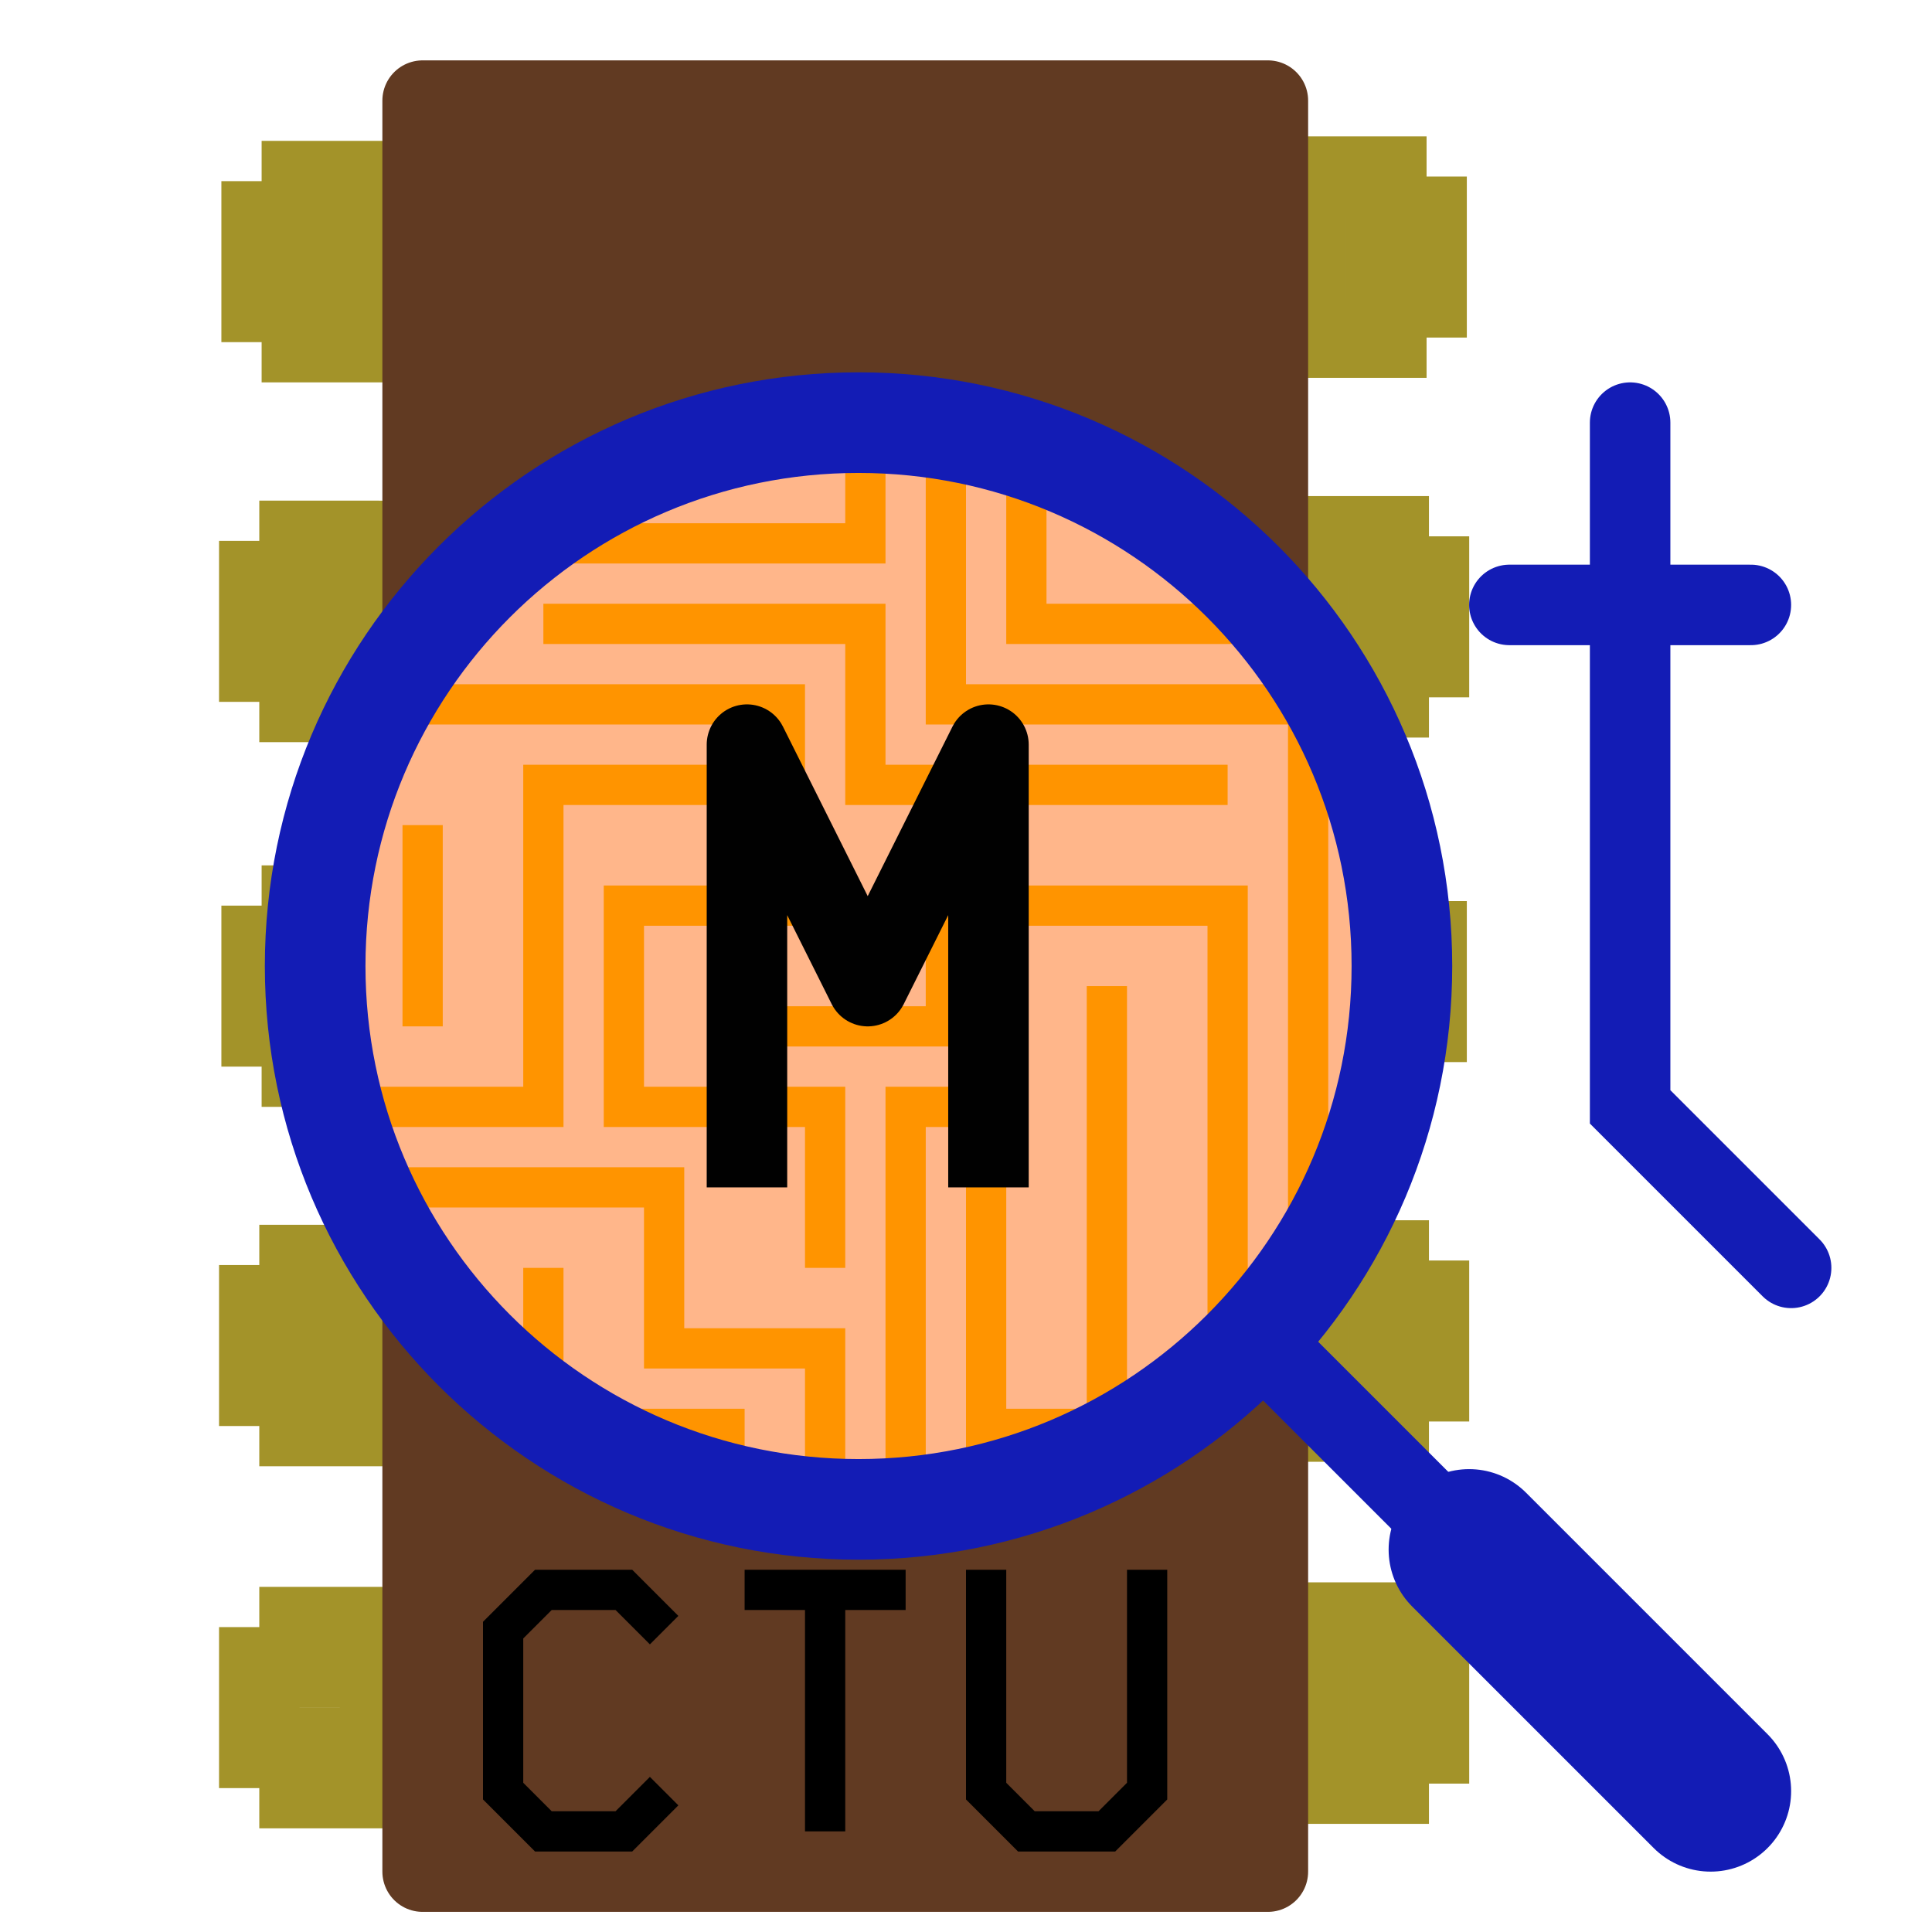
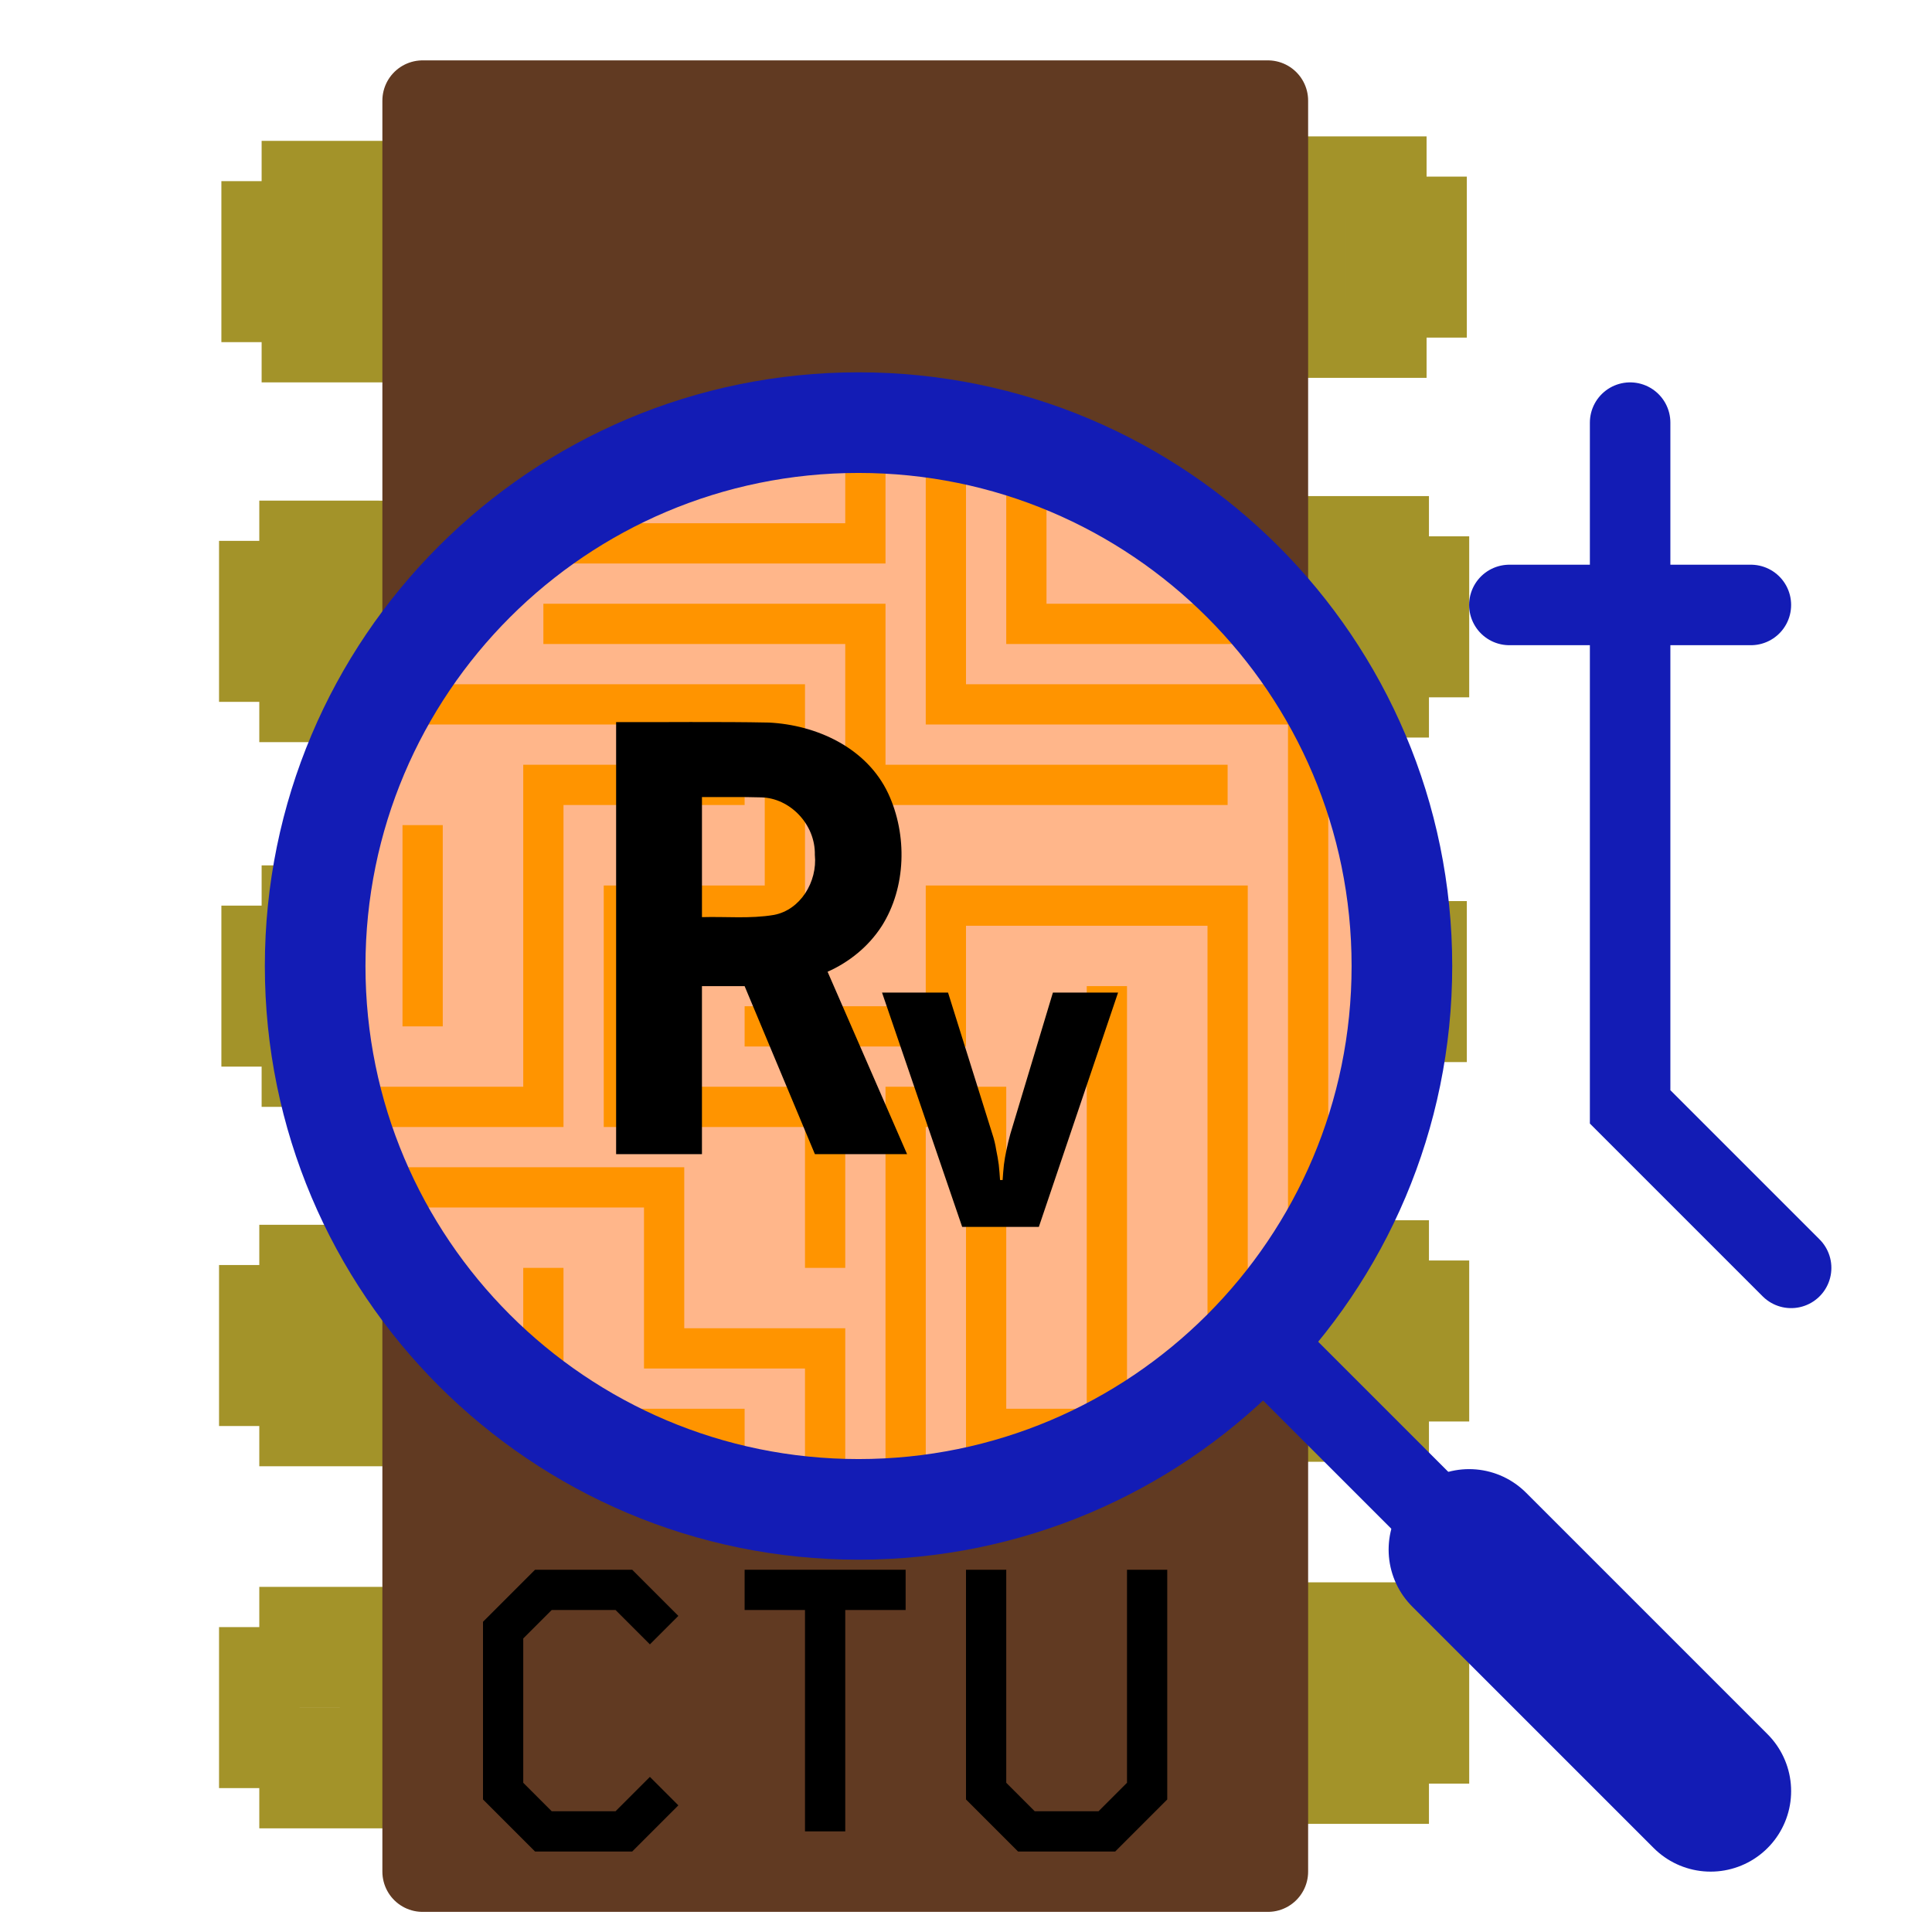
- <svg xmlns="http://www.w3.org/2000/svg" width="48mm" height="48mm" viewBox="0 0 48 48" version="1.1" id="svg8">
-   <defs id="defs2" />
-   <g id="layer3">
-     <path style="opacity:1;vector-effect:none;fill:none;fill-opacity:1;fill-rule:evenodd;stroke:#a39329;stroke-width:2;stroke-linecap:round;stroke-linejoin:miter;stroke-miterlimit:4;stroke-dasharray:none;stroke-dashoffset:0;stroke-opacity:1" d="M 9.5,4.5 H 7.5 V 5.5 H 6.5 v 2 H 7.5 v 1 h 2 v -4 0" id="path4522" />
-     <path style="opacity:1;vector-effect:none;fill:none;fill-opacity:1;fill-rule:evenodd;stroke:#a39329;stroke-width:2;stroke-linecap:round;stroke-linejoin:miter;stroke-miterlimit:4;stroke-dasharray:none;stroke-dashoffset:0;stroke-opacity:1" d="M 9.442,13.438 H 7.442 v 1 H 6.442 v 2 h 1 v 1 h 2 v -4 0" id="path4522-0" />
-     <path style="opacity:1;vector-effect:none;fill:none;fill-opacity:1;fill-rule:evenodd;stroke:#a39329;stroke-width:2;stroke-linecap:round;stroke-linejoin:miter;stroke-miterlimit:4;stroke-dasharray:none;stroke-dashoffset:0;stroke-opacity:1" d="M 9.442,40.425 H 7.442 v 1 H 6.442 v 2 h 1 v 1 h 2 v -4 0" id="path4522-3" />
-     <path style="opacity:1;vector-effect:none;fill:none;fill-opacity:1;fill-rule:evenodd;stroke:#a39329;stroke-width:2;stroke-linecap:round;stroke-linejoin:miter;stroke-miterlimit:4;stroke-dasharray:none;stroke-dashoffset:0;stroke-opacity:1" d="M 9.442,31.429 H 7.442 v 1 H 6.442 v 2 h 1 v 1 h 2 v -4 0" id="path4522-09" />
-     <path style="opacity:1;vector-effect:none;fill:none;fill-opacity:1;fill-rule:evenodd;stroke:#a39329;stroke-width:2;stroke-linecap:round;stroke-linejoin:miter;stroke-miterlimit:4;stroke-dasharray:none;stroke-dashoffset:0;stroke-opacity:1" d="M 9.5,22.5 H 7.5 v 1 H 6.5 v 2 h 1 v 1 H 9.5 V 22.5 v 0" id="path4522-2" />
-     <path style="opacity:1;vector-effect:none;fill:none;fill-opacity:1;fill-rule:evenodd;stroke:#a39329;stroke-width:2;stroke-linecap:round;stroke-linejoin:miter;stroke-miterlimit:4;stroke-dasharray:none;stroke-dashoffset:0;stroke-opacity:1" d="m 32.443,4.387 h 2 v 1 h 1 v 2 h -1 v 1 h -2 v -4 0" id="path4522-4" />
-     <path style="opacity:1;vector-effect:none;fill:none;fill-opacity:1;fill-rule:evenodd;stroke:#a39329;stroke-width:2;stroke-linecap:round;stroke-linejoin:miter;stroke-miterlimit:4;stroke-dasharray:none;stroke-dashoffset:0;stroke-opacity:1" d="m 32.502,13.325 h 2 v 1 h 1 v 2 h -1 v 1 h -2 v -4 0" id="path4522-0-0" />
-     <path style="opacity:1;vector-effect:none;fill:none;fill-opacity:1;fill-rule:evenodd;stroke:#a39329;stroke-width:2;stroke-linecap:round;stroke-linejoin:miter;stroke-miterlimit:4;stroke-dasharray:none;stroke-dashoffset:0;stroke-opacity:1" d="m 32.502,40.313 h 2 v 1 h 1 v 2 h -1 v 1 h -2 v -4 0" id="path4522-3-5" />
-     <path style="opacity:1;vector-effect:none;fill:none;fill-opacity:1;fill-rule:evenodd;stroke:#a39329;stroke-width:2;stroke-linecap:round;stroke-linejoin:miter;stroke-miterlimit:4;stroke-dasharray:none;stroke-dashoffset:0;stroke-opacity:1" d="m 32.502,31.317 h 2 v 1 h 1 v 2 h -1 v 1 h -2 v -4 0" id="path4522-09-9" />
-     <path style="opacity:1;vector-effect:none;fill:none;fill-opacity:1;fill-rule:evenodd;stroke:#a39329;stroke-width:2;stroke-linecap:round;stroke-linejoin:miter;stroke-miterlimit:4;stroke-dasharray:none;stroke-dashoffset:0;stroke-opacity:1" d="m 32.443,22.387 h 2 v 1 h 1 v 2 h -1 v 1 h -2 v -4 0" id="path4522-2-4" />
+ <svg xmlns="http://www.w3.org/2000/svg" width="48mm" height="48mm" version="1.1" viewBox="0 0 48 48">
+   <defs>
+     <rect x="-27.5" y="264.5" width="10" height="13" />
+   </defs>
+   <g fill="none" stroke="#a39329" stroke-linecap="round" stroke-width="2">
+     <path d="m9.5 4.5h-2v1h-1v2h1v1h2v-4" />
+     <path d="m9.442 13.438h-2v1h-1v2h1v1h2v-4" />
+     <path d="m9.442 40.425h-2v1h-1v2h1v1h2v-4" />
+     <path d="m9.442 31.429h-2v1h-1v2h1v1h2v-4" />
+     <path d="m9.5 22.5h-2v1h-1v2h1v1h2v-4" />
+     <path d="m32.443 4.388h2v1h1v2h-1v1h-2v-4" />
+     <path d="m32.502 13.325h2v1h1v2h-1v1h-2v-4" />
+     <path d="m32.502 40.313h2v1h1v2h-1v1h-2v-4" />
+     <path d="m32.502 31.317h2v1h1v2h-1v1h-2v-4" />
+     <path d="m32.443 22.387h2v1h1v2h-1v1h-2v-4" />
  </g>
-   <g id="layer2">
-     <rect style="opacity:1;fill:none;fill-opacity:1;stroke:#613a22;stroke-width:2;stroke-linecap:butt;stroke-linejoin:round;stroke-miterlimit:4;stroke-dasharray:none;stroke-dashoffset:0;stroke-opacity:1" id="rect4518" width="21" height="44" x="10.5" y="2.5" />
-     <path style="fill:#613a22;fill-rule:evenodd;stroke:none;stroke-width:0.265px;stroke-linecap:butt;stroke-linejoin:miter;stroke-opacity:1;fill-opacity:1" d="m 10.5,14.5 7,-4 h 7 l 7,4 V 2.5 h -21 z" id="path4502" />
-     <path style="fill:#613a22;fill-rule:evenodd;stroke:none;stroke-width:0.265px;stroke-linecap:butt;stroke-linejoin:miter;stroke-opacity:1;fill-opacity:1" d="m 10.5,32.5 5,4 h 10 l 6,-3 v 13 h -21 z" id="path4504" />
+   <g>
+     <rect x="10.5" y="2.5" width="21" height="44" fill="none" stroke="#613a22" stroke-linejoin="round" stroke-width="2" />
+     <path d="m10.5 14.5 7-4h7l7 4v-12h-21z" fill="#613a22" fill-rule="evenodd" />
+     <path d="m10.5 32.5 5 4h10l6-3v13h-21z" fill="#613a22" fill-rule="evenodd" />
  </g>
-   <g id="layer4">
-     <ellipse style="opacity:1;fill:#ffb68a;fill-opacity:1;stroke:none;stroke-width:0.353;stroke-linecap:round;stroke-linejoin:miter;stroke-miterlimit:4;stroke-dasharray:none;stroke-dashoffset:0;stroke-opacity:1" id="path4509" cx="20.878" cy="23.831" rx="13.378" ry="13.669" />
-     <path style="fill:none;fill-rule:evenodd;stroke:#ff9400;stroke-width:1;stroke-linecap:butt;stroke-linejoin:miter;stroke-opacity:1;fill-opacity:1;stroke-miterlimit:4;stroke-dasharray:none" d="m 13.5,15.5 h 8 v 4 h 6 3 v 0" id="path4513" />
-     <path style="fill:none;fill-rule:evenodd;stroke:#ff9400;stroke-width:1;stroke-linecap:butt;stroke-linejoin:miter;stroke-opacity:1;stroke-miterlimit:4;stroke-dasharray:none" d="m 10.5,17.5 h 9 v 5 h -4 v 5 h 5 v 4" id="path4515" />
-     <path style="fill:none;fill-rule:evenodd;stroke:#ff9400;stroke-width:1;stroke-linecap:butt;stroke-linejoin:miter;stroke-opacity:1;stroke-miterlimit:4;stroke-dasharray:none" d="m 21.5,10.5 v 3 h -8 v 0" id="path4517" />
-     <path style="fill:none;fill-rule:evenodd;stroke:#ff9400;stroke-width:1;stroke-linecap:butt;stroke-linejoin:miter;stroke-opacity:1;stroke-miterlimit:4;stroke-dasharray:none" d="m 23.5,11.5 v 6 h 9 v 13" id="path4519" />
-     <path style="fill:none;fill-rule:evenodd;stroke:#ff9400;stroke-width:1;stroke-linecap:butt;stroke-linejoin:miter;stroke-opacity:1;stroke-miterlimit:4;stroke-dasharray:none" d="m 25.5,11.5 v 4 h 6 v 0" id="path4523" />
-     <path style="fill:none;fill-rule:evenodd;stroke:#ff9400;stroke-width:1;stroke-linecap:butt;stroke-linejoin:miter;stroke-opacity:1;stroke-miterlimit:4;stroke-dasharray:none" d="M 30.5,33.5 V 22.5 H 23.5 v 3 h -5 v 0" id="path4525" />
-     <path style="fill:none;fill-rule:evenodd;stroke:#ff9400;stroke-width:1;stroke-linecap:butt;stroke-linejoin:miter;stroke-opacity:1;stroke-miterlimit:4;stroke-dasharray:none" d="m 27.5,24.5 v 11 h -3 v -8 h -2 v 10" id="path4527" />
-     <path style="fill:none;fill-rule:evenodd;stroke:#ff9400;stroke-width:1;stroke-linecap:butt;stroke-linejoin:miter;stroke-opacity:1;stroke-miterlimit:4;stroke-dasharray:none" d="m 18.5,19.5 h -5 v 8 H 8.5" id="path4531" />
-     <path style="fill:none;fill-rule:evenodd;stroke:#ff9400;stroke-width:1;stroke-linecap:butt;stroke-linejoin:miter;stroke-opacity:1;stroke-miterlimit:4;stroke-dasharray:none" d="M 9.5,29.5 H 16.5 v 4 h 4 v 4" id="path4533" />
-     <path style="fill:none;fill-rule:evenodd;stroke:#ff9400;stroke-width:1;stroke-linecap:butt;stroke-linejoin:miter;stroke-opacity:1;stroke-miterlimit:4;stroke-dasharray:none" d="m 10.5,20.5 v 5" id="path4535" />
-     <path style="fill:none;fill-rule:evenodd;stroke:#ff9400;stroke-width:1;stroke-linecap:butt;stroke-linejoin:miter;stroke-opacity:1;stroke-miterlimit:4;stroke-dasharray:none" d="m 13.5,31.5 v 4 h 5" id="path4537" />
+   <g>
+     <ellipse cx="20.878" cy="23.831" rx="13.378" ry="13.669" fill="#ffb68a" />
+     <g fill="none" stroke="#ff9400">
+       <path d="m13.5 15.5h8v4h9" />
+       <path d="m10.5 17.5h9v5h-4v5h5v4" />
+       <path d="m21.5 10.5v3h-8" />
+       <path d="m23.5 11.5v6h9v13" />
+       <path d="m25.5 11.5v4h6" />
+       <path d="m30.5 33.5v-11h-7v3h-5" />
+       <path d="m27.5 24.5v11h-3v-8h-2v10" />
+       <path d="m18.5 19.5h-5v8h-5" />
+       <path d="m9.5 29.5h7v4h4v4" />
+       <path d="m10.5 20.5v5" />
+       <path d="m13.5 31.5v4h5" />
+     </g>
  </g>
-   <g id="layer1" transform="translate(0,-249)">
-     <circle style="opacity:1;fill:none;fill-opacity:1;stroke:#131cb5;stroke-width:2.5;stroke-linecap:round;stroke-linejoin:miter;stroke-miterlimit:4;stroke-dasharray:none;stroke-dashoffset:0;stroke-opacity:1" id="path4508" cx="21.33" cy="273" r="13.5" />
-     <path style="opacity:1;vector-effect:none;fill:none;fill-opacity:1;fill-rule:evenodd;stroke:#131cb5;stroke-width:2;stroke-linecap:round;stroke-linejoin:miter;stroke-miterlimit:4;stroke-dasharray:none;stroke-dashoffset:0;stroke-opacity:1" d="m 31.5,282.5 8,8" id="path4510" />
-     <path style="opacity:1;vector-effect:none;fill:none;fill-opacity:1;fill-rule:evenodd;stroke:#131cb5;stroke-width:2;stroke-linecap:round;stroke-linejoin:miter;stroke-miterlimit:4;stroke-dasharray:none;stroke-dashoffset:0;stroke-opacity:1" d="m 40.5,259.5 v 17 l 4,4" id="path4512" />
-     <path style="opacity:1;vector-effect:none;fill:none;fill-opacity:1;fill-rule:evenodd;stroke:#131cb5;stroke-width:2;stroke-linecap:round;stroke-linejoin:miter;stroke-miterlimit:4;stroke-dasharray:none;stroke-dashoffset:0;stroke-opacity:1" d="M 37.5,264.029 H 43.5 v 0" id="path4514" />
-     <path style="opacity:1;vector-effect:none;fill:none;fill-opacity:1;fill-rule:evenodd;stroke:#131cb5;stroke-width:4;stroke-linecap:round;stroke-linejoin:miter;stroke-miterlimit:4;stroke-dasharray:none;stroke-dashoffset:0;stroke-opacity:1" d="m 36.5,287.5 6,6" id="path4510-6" />
-     <path style="opacity:1;vector-effect:none;fill:none;fill-opacity:1;fill-rule:evenodd;stroke:#010101;stroke-width:2;stroke-linecap:butt;stroke-linejoin:round;stroke-miterlimit:4;stroke-dasharray:none;stroke-dashoffset:0;stroke-opacity:1" d="m 18.558,278.5 v -11 l 3,6 3,-6 v 11" id="path4516" />
-     <path style="fill:none;fill-rule:evenodd;stroke:#000000;stroke-width:1;stroke-linecap:butt;stroke-linejoin:miter;stroke-opacity:1;stroke-miterlimit:4;stroke-dasharray:none" d="m 16.5,289.5 -1,-1 h -2 l -1,1 v 4 l 1,1 h 2 l 1,-1" id="path4541" />
-     <path style="fill:none;fill-rule:evenodd;stroke:#000000;stroke-width:1;stroke-linecap:butt;stroke-linejoin:miter;stroke-miterlimit:4;stroke-dasharray:none;stroke-opacity:1" d="m 18.5,288.5 h 4" id="path4543" />
-     <path style="fill:none;fill-rule:evenodd;stroke:#000000;stroke-width:1;stroke-linecap:butt;stroke-linejoin:miter;stroke-opacity:1;stroke-miterlimit:4;stroke-dasharray:none" d="m 20.5,288.5 v 6" id="path4545" />
-     <path style="fill:none;fill-rule:evenodd;stroke:#000000;stroke-width:1;stroke-linecap:square;stroke-linejoin:miter;stroke-opacity:1;stroke-miterlimit:4;stroke-dasharray:none" d="m 24.5,288.5 v 5 l 1,1 h 2 l 1,-1 v -5" id="path4547" />
+   <g transform="translate(0,-249)">
+     <g fill="none">
+       <g stroke="#131cb5" stroke-linecap="round">
+         <circle cx="21.33" cy="273" r="13.5" stroke-width="2.5" />
+         <g stroke-width="2">
+           <path d="m31.5 282.5 8 8" />
+           <path d="m40.5 259.5v17l4 4" />
+           <path d="m37.5 264.03h6" />
+         </g>
+         <path d="m36.5 287.5 6 6" stroke-width="4" />
+       </g>
+       <g stroke="#000">
+         <g>
+           <path d="m16.5 289.5-1-1h-2l-1 1v4l1 1h2l1-1" />
+           <path d="m18.5 288.5h4" />
+           <path d="m20.5 288.5v6" />
+         </g>
+         <path d="m24.5 288.5v5l1 1h2l1-1v-5" stroke-linecap="square" />
+       </g>
+     </g>
+     <g transform="translate(42.351 .12064)" style="font-variant-caps:normal;font-variant-east-asian:normal;font-variant-ligatures:normal;font-variant-numeric:normal;shape-inside:url(#rect2151);white-space:pre" aria-label="R">
+       <path transform="matrix(.26458 0 0 .26458 -42.351 248.88)" d="m65.031 67.797c-2.392 0.003-4.784 0.019-7.176 0.008v40.57h8.06v-15.777h4.006c2.2 5.259 4.399 10.518 6.6 15.777h8.656l-7.465-17.127c2.03-0.902 3.848-2.368 5.084-4.285 2.307-3.631 2.417-8.582 0.611-12.455-2.037-4.332-6.775-6.437-11.201-6.66-2.391-0.048-4.784-0.053-7.176-0.049v-0.002zm0.885 7.047c1.852 0.015 3.706-0.027 5.557 0.029 2.716 0.056 5.106 2.544 5.043 5.396 0.252 2.541-1.363 5.181-3.848 5.643-2.228 0.376-4.502 0.141-6.752 0.207v-0.002-11.273z" stroke-width="5.217" style="font-variant-caps:normal;font-variant-east-asian:normal;font-variant-ligatures:normal;font-variant-numeric:normal" />
+       <g aria-label="v">
+         <g aria-label="v">
+           <path d="m-20.437 273.54h1.64l1.101 3.514q0.064 0.191 0.095 0.392 0.042 0.201 0.064 0.37 0.021 0.201 0.032 0.381h0.064q0.011-0.18 0.032-0.381 0.021-0.169 0.064-0.37t0.095-0.392l1.058-3.514h1.619l-1.968 5.821h-1.905z" stroke-width=".07" style="font-variant-caps:normal;font-variant-east-asian:normal;font-variant-ligatures:normal;font-variant-numeric:normal" />
+         </g>
+       </g>
+     </g>
  </g>
</svg>
